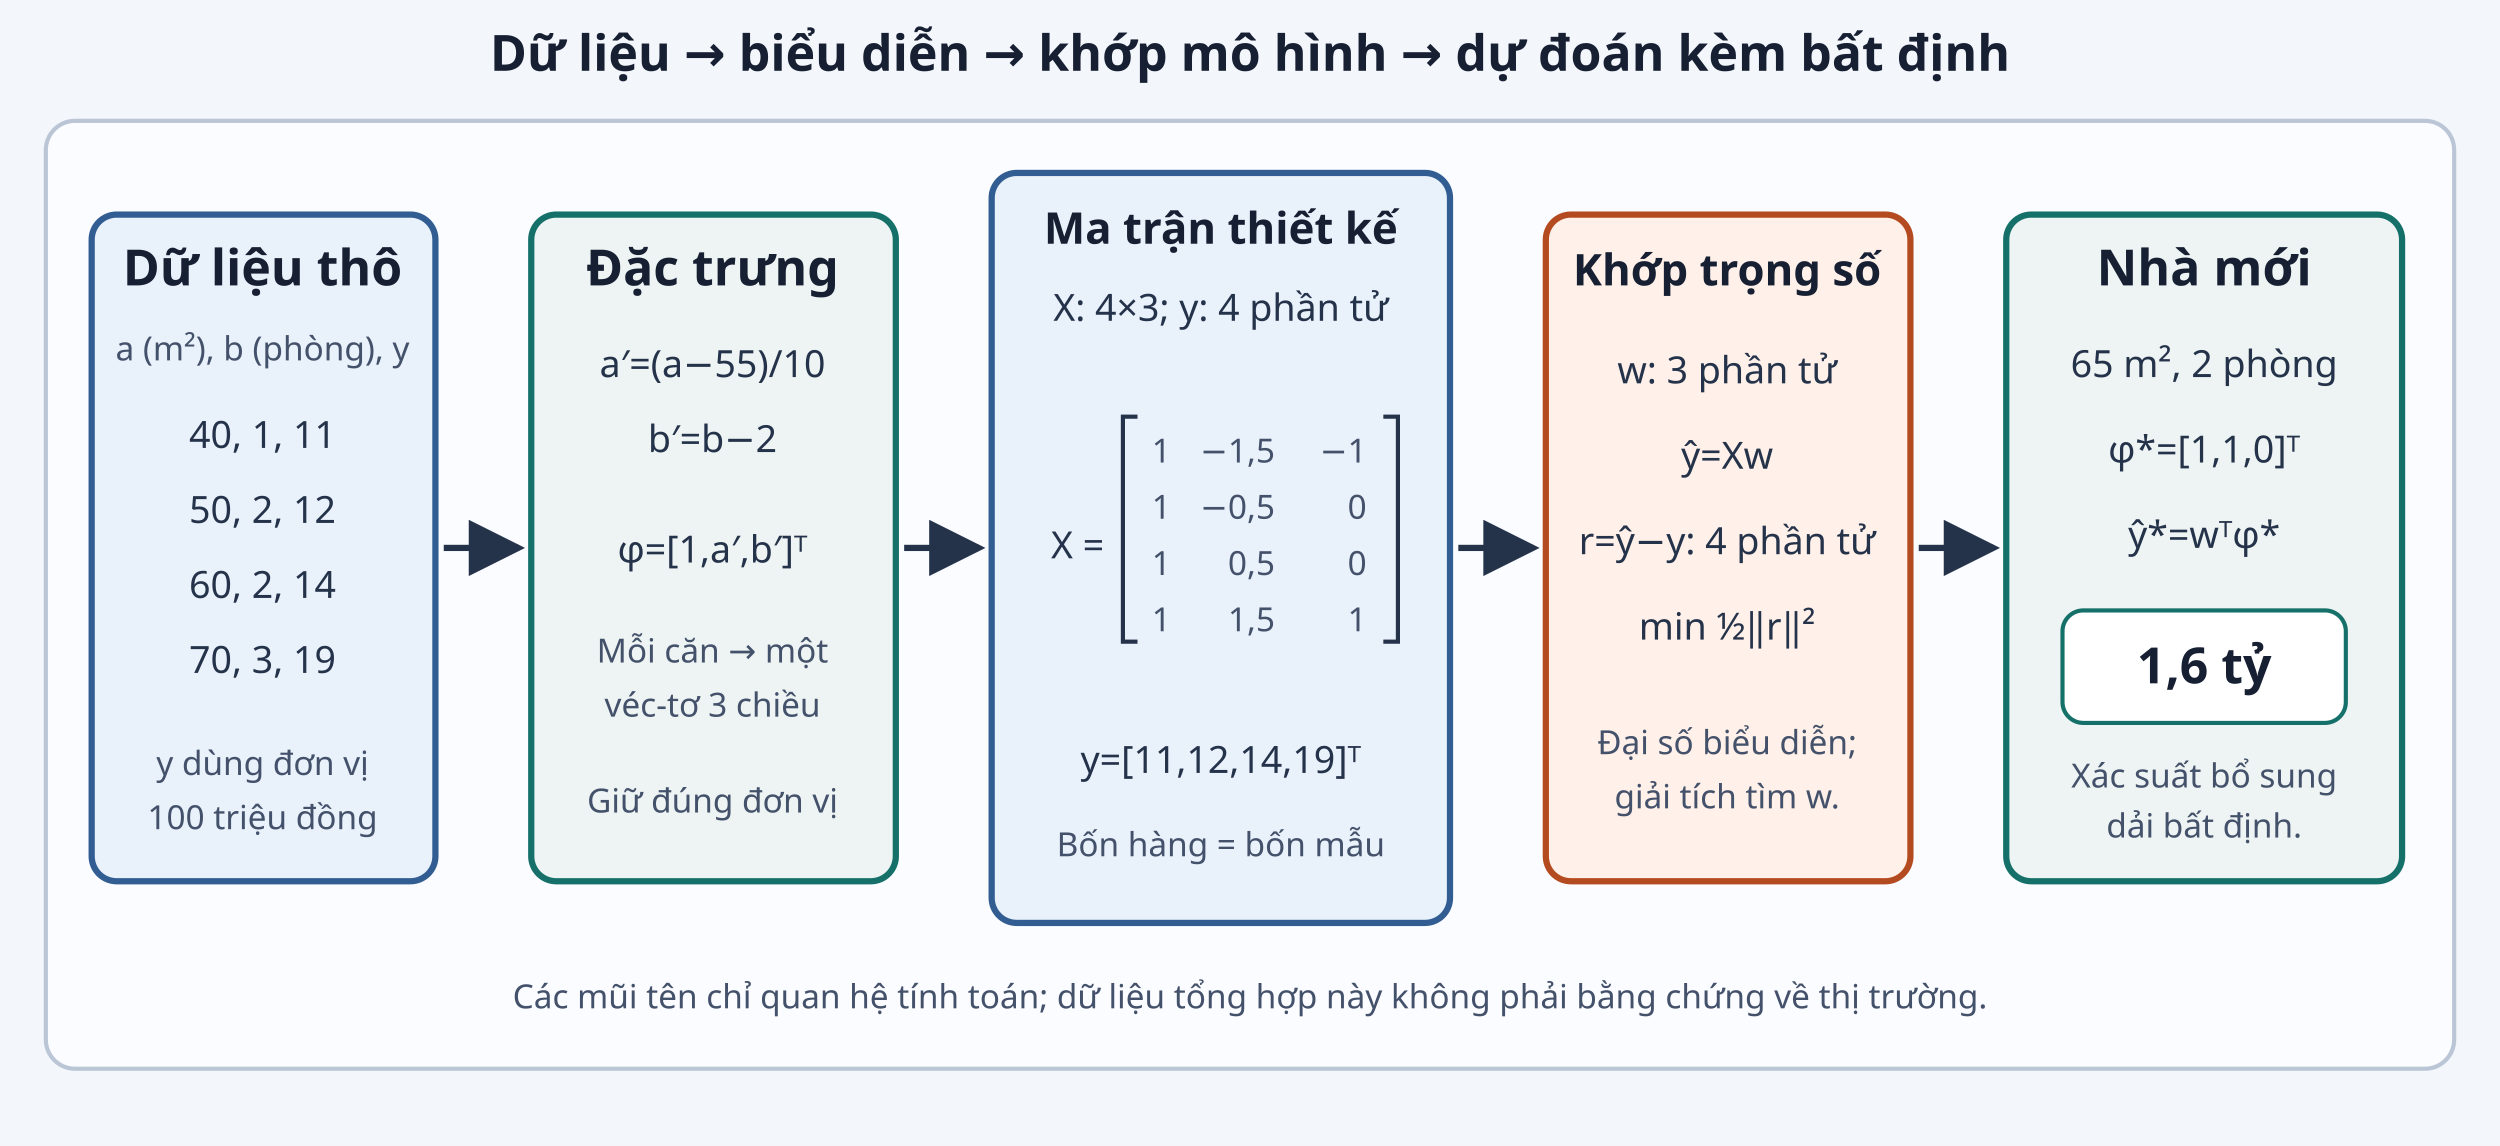
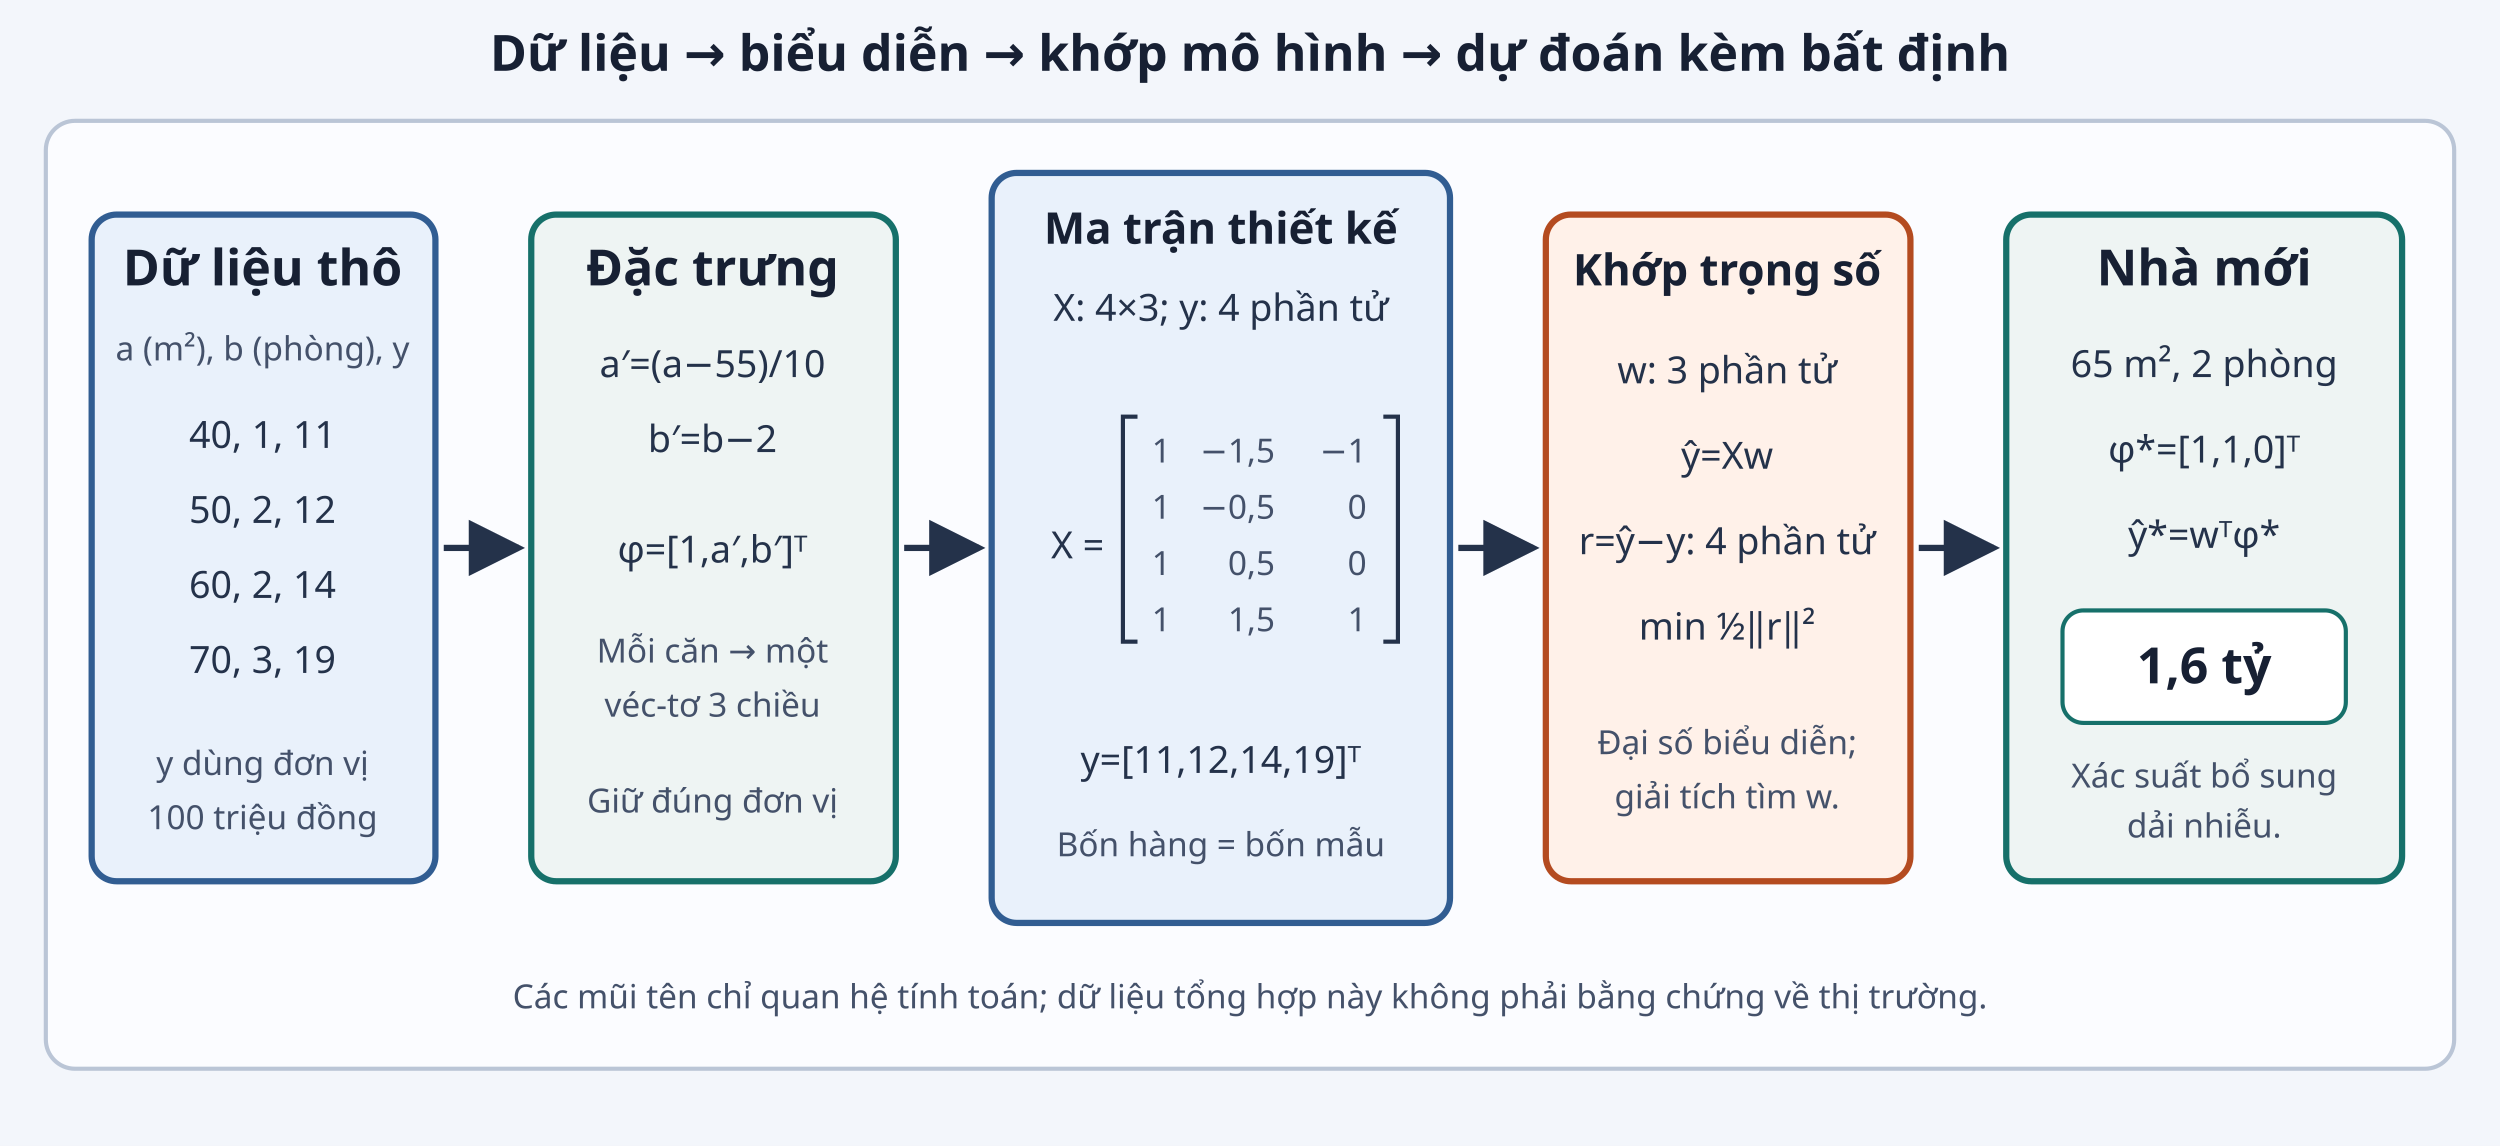
<svg xmlns="http://www.w3.org/2000/svg" viewBox="0 0 1200 550" role="img" aria-labelledby="title desc">
  <defs>
    <marker id="arrow" markerWidth="9" markerHeight="9" refX="8" refY="4.5" orient="auto">
      <path d="M0 0L9 4.5L0 9Z" fill="#24324a" />
    </marker>
    <style>.panel{fill:#fbfcff;stroke:#bac5d6;stroke-width:2}.stage{fill:#e9f1fb;stroke:#315d92;stroke-width:3}.stage2{fill:#eef4f3;stroke:#16706a;stroke-width:3}.stage3{fill:#fff1e9;stroke:#b44b20;stroke-width:3}.title{font-family:sans-serif;font-size:24px;font-weight:700;fill:#172033}.label{font-family:sans-serif;font-size:18px;fill:#24324a}.small{font-family:sans-serif;font-size:16px;fill:#44516a}.arrow{stroke:#24324a;stroke-width:3;fill:none;marker-end:url(#arrow)}.title2{font-family:sans-serif;font-size:21px;font-weight:700;fill:#172033}</style>
  </defs>
  <rect width="1200" height="550" fill="#f3f6fb" />
  <text class="title" x="600" y="34" text-anchor="middle">Dữ liệu → biểu diễn → khớp mô hình → dự đoán kèm bất định</text>
  <rect class="panel" x="22" y="58" width="1156" height="455" rx="14" />
  <rect class="stage" x="44" y="103" width="165" height="320" rx="12" />
  <text class="title" x="126" y="137" text-anchor="middle">Dữ liệu thô</text>
  <text class="small" x="126" y="173" text-anchor="middle">a (m²), b (phòng), y</text>
  <g class="label" text-anchor="middle">
    <text x="126" y="215">40, 1, 11</text>
    <text x="126" y="251">50, 2, 12</text>
    <text x="126" y="287">60, 2, 14</text>
    <text x="126" y="323">70, 3, 19</text>
  </g>
  <text class="small" x="126" y="372" text-anchor="middle">y dùng đơn vị</text>
  <text class="small" x="126" y="398" text-anchor="middle">100 triệu đồng</text>
  <path class="arrow" d="M213 263 L249 263" />
  <rect class="stage2" x="255" y="103" width="175" height="320" rx="12" />
  <text class="title" x="342" y="137" text-anchor="middle">Đặc trưng</text>
  <text class="label" x="342" y="181" text-anchor="middle">a′=(a−55)/10</text>
  <text class="label" x="342" y="217" text-anchor="middle">b′=b−2</text>
  <text class="label" x="342" y="270" text-anchor="middle">φ=[1,a′,b′]ᵀ</text>
  <text class="small" x="342" y="318" text-anchor="middle">Mỗi căn → một</text>
  <text class="small" x="342" y="344" text-anchor="middle">véc-tơ 3 chiều</text>
  <text class="small" x="342" y="390" text-anchor="middle">Giữ đúng đơn vị</text>
  <path class="arrow" d="M434 263 L470 263" />
  <rect class="stage" x="476" y="83" width="220" height="360" rx="12" />
  <text class="title2" x="586" y="117" text-anchor="middle">Ma trận thiết kế</text>
  <text class="label" x="586" y="154" text-anchor="middle">X: 4×3; y: 4 phần tử</text>
  <text class="label" x="530" y="268" text-anchor="end">X =</text>
  <path d="M546 200h-7v108h7M664 200h7v108h-7" fill="none" stroke="#24324a" stroke-width="2" />
  <g class="small" text-anchor="end">
    <text x="562" y="222">1</text>
    <text x="612" y="222">−1,5</text>
    <text x="656" y="222">−1</text>
    <text x="562" y="249">1</text>
    <text x="612" y="249">−0,5</text>
    <text x="656" y="249">0</text>
    <text x="562" y="276">1</text>
    <text x="612" y="276">0,5</text>
    <text x="656" y="276">0</text>
    <text x="562" y="303">1</text>
    <text x="612" y="303">1,5</text>
    <text x="656" y="303">1</text>
  </g>
  <text class="label" x="586" y="371" text-anchor="middle">y=[11,12,14,19]ᵀ</text>
  <text class="small" x="586" y="411" text-anchor="middle">Bốn hàng = bốn mẫu</text>
  <path class="arrow" d="M700 263 L736 263" />
  <rect class="stage3" x="742" y="103" width="175" height="320" rx="12" />
  <text class="title2" x="829" y="137" text-anchor="middle">Khớp trọng số</text>
  <text class="label" x="829" y="184" text-anchor="middle">w: 3 phần tử</text>
  <text class="label" x="829" y="225" text-anchor="middle">ŷ=Xw</text>
  <text class="label" x="829" y="266" text-anchor="middle">r=ŷ−y: 4 phần tử</text>
  <text class="label" x="829" y="307" text-anchor="middle">min ½‖r‖²</text>
  <text class="small" x="829" y="362" text-anchor="middle">Đại số biểu diễn;</text>
  <text class="small" x="829" y="388" text-anchor="middle">giải tích tìm w.</text>
  <path class="arrow" d="M921 263 L957 263" />
  <rect class="stage2" x="963" y="103" width="190" height="320" rx="12" />
  <text class="title" x="1058" y="137" text-anchor="middle">Nhà mới</text>
  <text class="label" x="1058" y="181" text-anchor="middle">65 m², 2 phòng</text>
  <text class="label" x="1058" y="222" text-anchor="middle">φ*=[1,1,0]ᵀ</text>
  <text class="label" x="1058" y="263" text-anchor="middle">ŷ*=wᵀφ*</text>
  <rect x="990" y="293" width="136" height="54" rx="10" fill="#fff" stroke="#16706a" stroke-width="2" />
  <text class="title" x="1058" y="328" text-anchor="middle">1,6 tỷ</text>
  <text class="small" x="1058" y="378" text-anchor="middle">Xác suất bổ sung</text>
-   <text class="small" x="1058" y="402" text-anchor="middle">dải bất định.</text>
+   <text class="small" x="1058" y="402" text-anchor="middle">dải nhiễu.</text>
  <text class="small" x="600" y="484" text-anchor="middle">Các mũi tên chỉ quan hệ tính toán; dữ liệu tổng hợp này không phải bằng chứng về thị trường.</text>
</svg>
